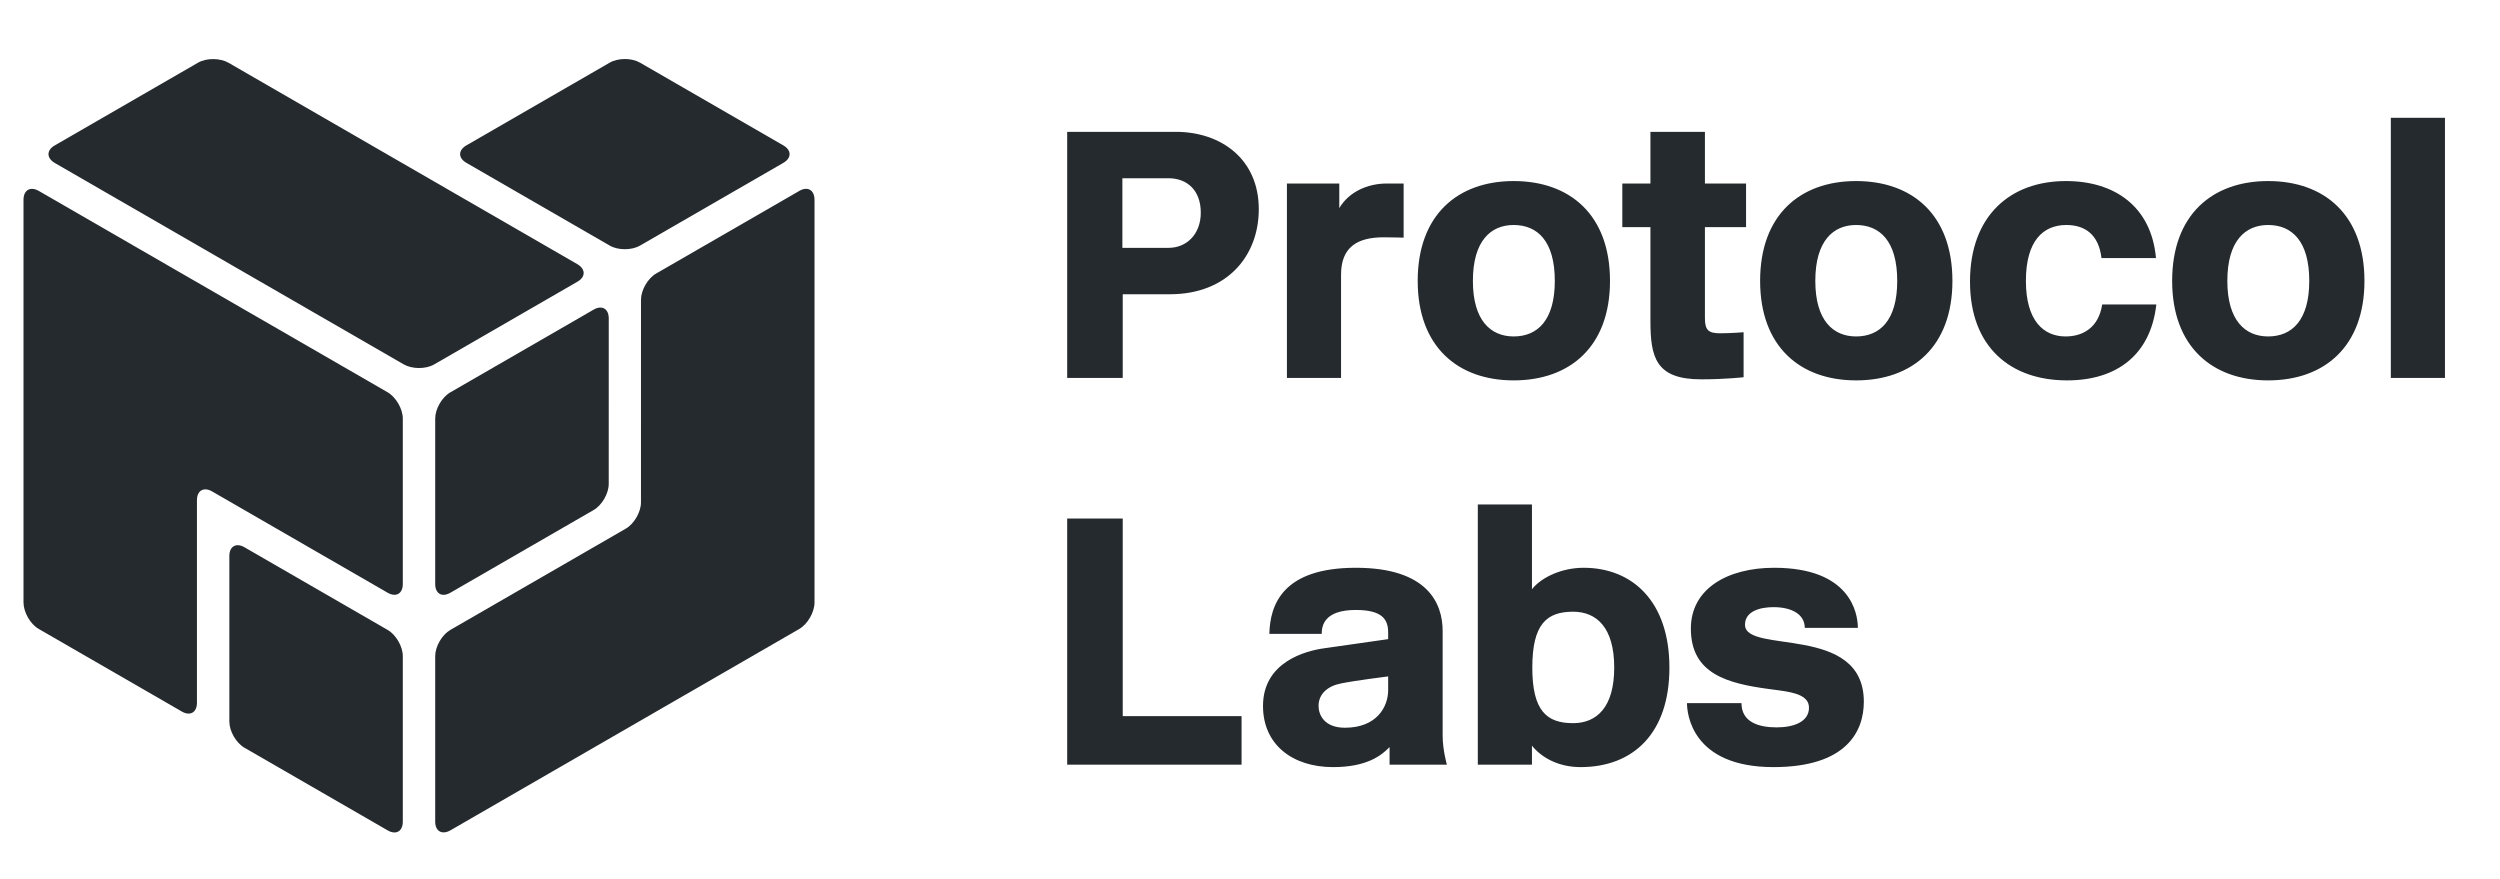
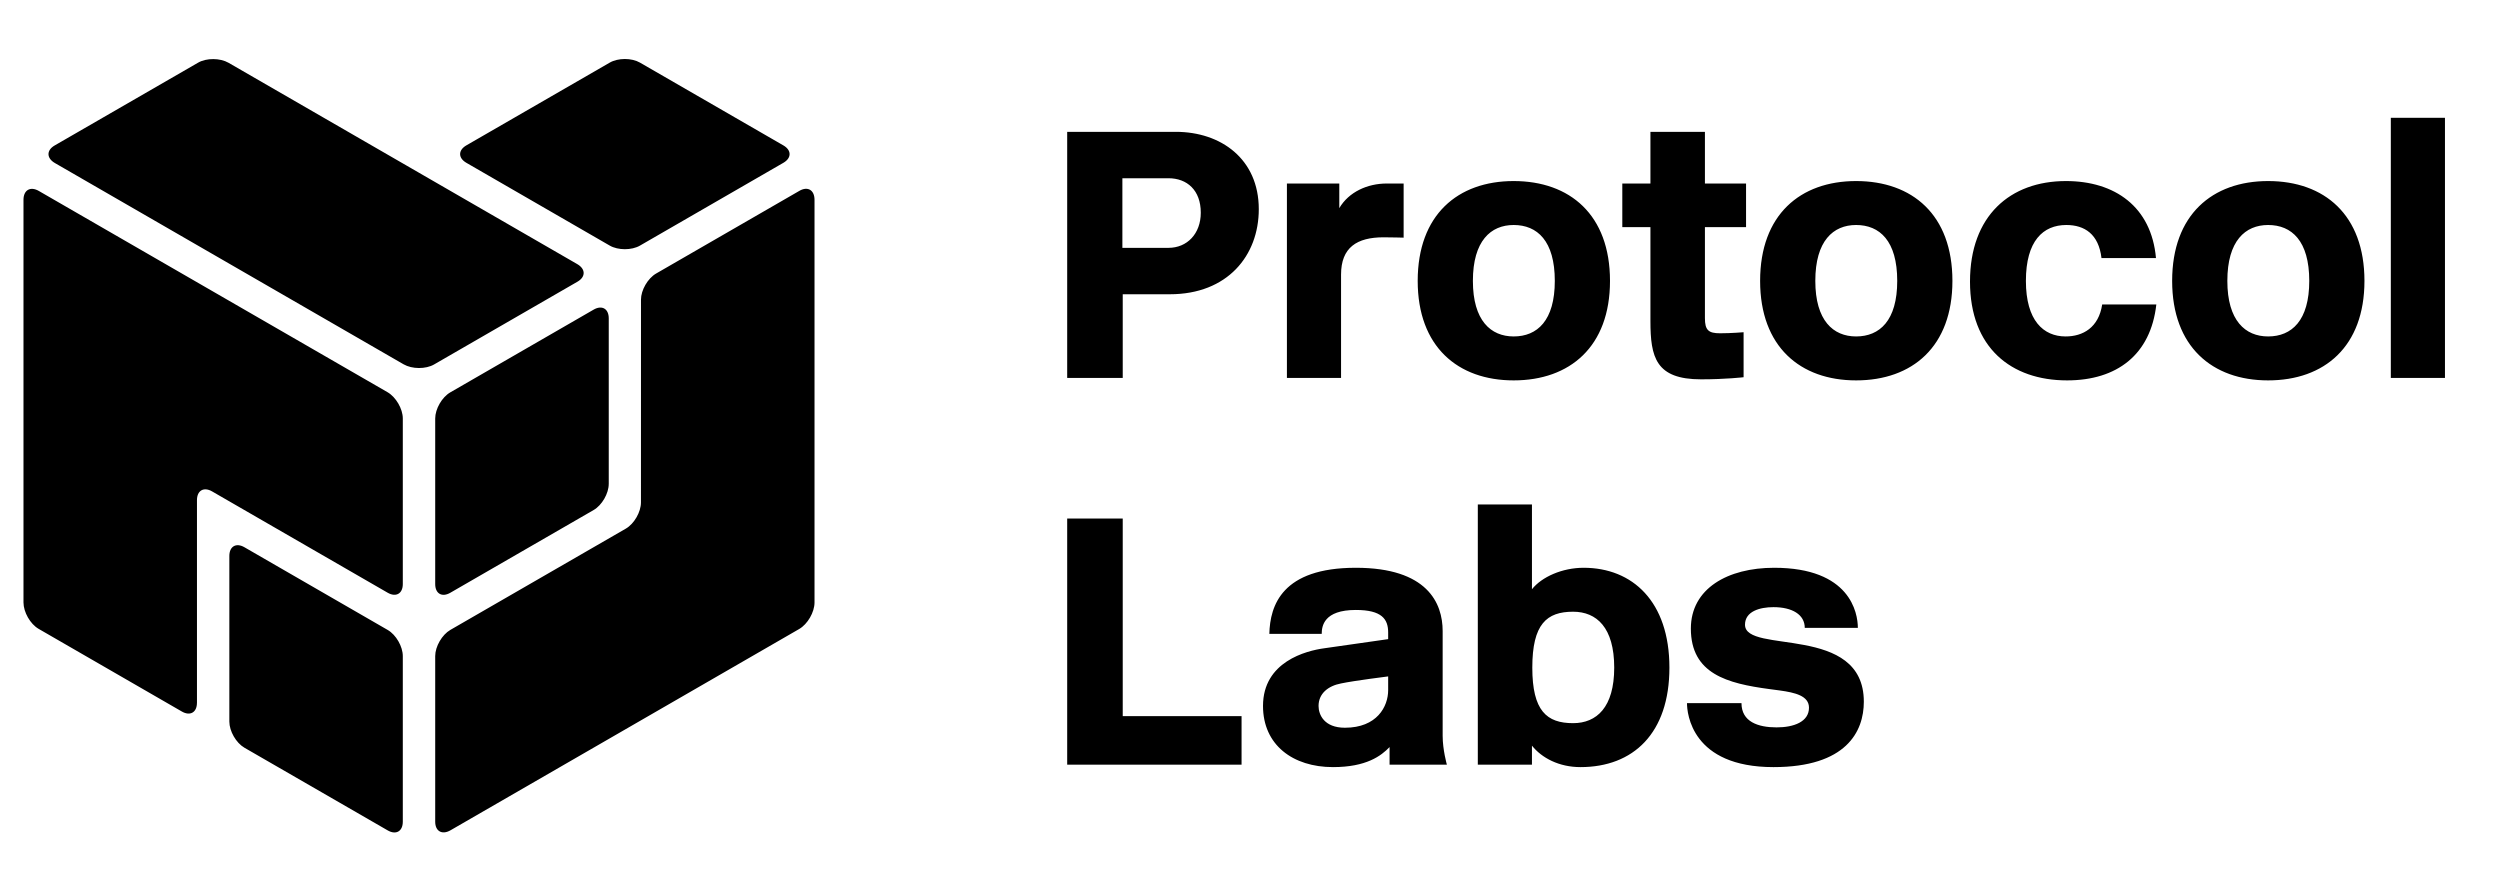
- <svg xmlns="http://www.w3.org/2000/svg" width="1024px" height="360px" viewBox="20 17 140 50" version="1.1">
-   <defs />
-   <g id="Page-1" stroke="none" stroke-width="1" fill="none" fill-rule="evenodd">
-     <g id="black_horizontal_alt" fill="#252A2E">
-       <g id="Logo" transform="translate(20, 20)">
-         <path d="M70.5,8.9 C70.5,6.04 68.34,4.5 65.78,4.5 L59.6,4.5 L59.6,18.5 L62.76,18.5 L62.76,13.74 L65.44,13.74 C68.72,13.74 70.5,11.54 70.5,8.9 Z M67.2,9.1 C67.2,10.3 66.42,11.1 65.36,11.1 L62.74,11.1 L62.74,7.14 L65.36,7.14 C66.42,7.14 67.2,7.82 67.2,9.1 Z M78.74,10.52 L78.74,7.44 L77.78,7.44 C76.68,7.44 75.62,7.92 75.08,8.84 L75.08,7.44 L72.1,7.44 L72.1,18.5 L75.18,18.5 L75.18,12.62 C75.18,11.08 76.08,10.5 77.6,10.5 C78.02,10.5 78.74,10.52 78.74,10.52 Z M85,18.64 C88.2,18.64 90.48,16.72 90.48,12.98 C90.48,9.22 88.2,7.3 85,7.3 C81.82,7.3 79.54,9.22 79.54,12.98 C79.54,16.72 81.82,18.64 85,18.64 Z M85,9.8 C86.34,9.8 87.34,10.7 87.34,12.98 C87.34,15.24 86.34,16.14 85,16.14 C83.7,16.14 82.68,15.24 82.68,12.98 C82.68,10.7 83.7,9.8 85,9.8 Z M98.08,18.46 L98.08,15.9 C98.08,15.9 97.38,15.96 96.74,15.96 C96.08,15.96 95.88,15.78 95.88,15.1 L95.88,9.92 L98.22,9.92 L98.22,7.44 L95.88,7.44 L95.88,4.5 L92.78,4.5 L92.78,7.44 L91.18,7.44 L91.18,9.92 L92.78,9.92 L92.78,15.26 C92.78,17.32 93.08,18.58 95.66,18.58 C97.06,18.58 98.08,18.46 98.08,18.46 Z M104.48,18.64 C107.68,18.64 109.96,16.72 109.96,12.98 C109.96,9.22 107.68,7.3 104.48,7.3 C101.3,7.3 99.02,9.22 99.02,12.98 C99.02,16.72 101.3,18.64 104.48,18.64 Z M104.48,9.8 C105.82,9.8 106.82,10.7 106.82,12.98 C106.82,15.24 105.82,16.14 104.48,16.14 C103.18,16.14 102.16,15.24 102.16,12.98 C102.16,10.7 103.18,9.8 104.48,9.8 Z M118.48,14.32 C118.28,15.64 117.38,16.14 116.4,16.14 C115.14,16.14 114.14,15.24 114.14,12.98 C114.14,10.7 115.12,9.8 116.44,9.8 C117.48,9.8 118.28,10.32 118.44,11.68 L121.54,11.68 C121.28,8.76 119.2,7.3 116.42,7.3 C113.24,7.3 110.96,9.28 110.96,13.02 C110.96,16.78 113.3,18.64 116.48,18.64 C119.32,18.64 121.24,17.18 121.56,14.32 L118.48,14.32 Z M127.92,18.64 C131.12,18.64 133.4,16.72 133.4,12.98 C133.4,9.22 131.12,7.3 127.92,7.3 C124.74,7.3 122.46,9.22 122.46,12.98 C122.46,16.72 124.74,18.64 127.92,18.64 Z M127.92,9.8 C129.26,9.8 130.26,10.7 130.26,12.98 C130.26,15.24 129.26,16.14 127.92,16.14 C126.62,16.14 125.6,15.24 125.6,12.98 C125.6,10.7 126.62,9.8 127.92,9.8 Z M137.98,18.5 L137.98,3.7 L134.9,3.7 L134.9,18.5 L137.98,18.5 Z M69.52,40.5 L69.52,37.74 L62.76,37.74 L62.76,26.5 L59.6,26.5 L59.6,40.5 L69.52,40.5 Z M77.86,36.26 C77.86,37.2 77.22,38.4 75.4,38.4 C74.22,38.4 73.9,37.66 73.9,37.16 C73.9,36.46 74.44,36.02 75.18,35.88 C75.94,35.72 77.86,35.48 77.86,35.48 L77.86,36.26 Z M71.1,33.06 L74.08,33.06 C74.08,32.62 74.2,31.7 76.02,31.7 C77.5,31.7 77.86,32.22 77.86,32.98 L77.86,33.36 L74.22,33.88 C73.2,34.02 70.74,34.64 70.74,37.16 C70.74,39.38 72.44,40.64 74.72,40.64 C76.62,40.64 77.46,40 77.94,39.5 L77.94,40.5 L81.2,40.5 C81.2,40.5 80.96,39.66 80.96,38.86 L80.96,32.9 C80.96,31.3 80.08,29.3 76.02,29.3 C71.82,29.3 71.14,31.44 71.1,33.06 Z M86.04,40.5 L86.04,39.42 C86.6,40.12 87.58,40.64 88.8,40.64 C91.8,40.64 93.86,38.72 93.86,34.98 C93.86,31.22 91.76,29.3 88.98,29.3 C87.76,29.3 86.6,29.82 86.04,30.52 L86.04,25.7 L82.96,25.7 L82.96,40.5 L86.04,40.5 Z M88.38,31.8 C89.72,31.8 90.72,32.7 90.72,34.98 C90.72,37.24 89.72,38.14 88.38,38.14 C86.88,38.14 86.06,37.44 86.06,34.98 C86.06,32.5 86.88,31.8 88.38,31.8 Z M101.56,32.72 L104.58,32.72 C104.58,31.86 104.14,29.3 99.82,29.3 C97.18,29.3 95.08,30.48 95.08,32.76 C95.08,35.34 97.16,35.88 99.54,36.2 L100.14,36.28 C101,36.4 101.8,36.58 101.8,37.26 C101.8,38.06 100.94,38.38 99.96,38.38 C98.9,38.38 97.96,38.06 97.96,37 L94.86,37 C94.86,37.58 95.12,40.64 99.78,40.64 C103.92,40.64 104.92,38.62 104.92,36.92 C104.92,32.46 98.16,34.24 98.16,32.54 C98.16,31.78 99,31.54 99.78,31.54 C100.84,31.54 101.56,31.96 101.56,32.72 Z" id="Protocol-Labs" />
-         <path d="M20.946,32.838 C21.42,33.111 21.804,33.78 21.804,34.325 L21.804,43.745 C21.804,44.293 21.417,44.514 20.946,44.241 L12.794,39.537 C12.32,39.263 11.936,38.594 11.936,38.049 L11.936,28.629 C11.936,28.081 12.323,27.86 12.794,28.132 L20.946,32.838 Z M33.519,24.528 C33.519,25.075 33.132,25.743 32.66,26.015 L24.506,30.722 C24.031,30.996 23.647,30.771 23.647,30.226 L23.647,20.809 C23.647,20.261 24.034,19.594 24.506,19.321 L32.661,14.614 C33.135,14.34 33.52,14.565 33.52,15.11 L33.519,24.528 Z M31.728,12.025 C32.21,12.303 32.214,12.752 31.741,13.024 L23.583,17.734 C23.108,18.008 22.33,18.003 21.851,17.726 L2.012,6.275 C1.53,5.996 1.527,5.547 1.999,5.275 L10.158,0.564 C10.633,0.29 11.411,0.295 11.891,0.572 L31.728,12.025 Z M10.093,36.981 C10.093,37.53 9.706,37.752 9.235,37.479 L1.084,32.775 C0.61,32.501 0.226,31.825 0.226,31.271 L0.226,8.367 C0.226,7.81 0.619,7.586 1.098,7.863 L20.932,19.311 C21.414,19.589 21.804,20.262 21.804,20.807 L21.804,30.226 C21.804,30.774 21.415,30.993 20.943,30.721 L10.954,24.956 C10.479,24.681 10.093,24.908 10.093,25.453 L10.093,36.981 Z M35.354,14.053 C35.354,13.504 35.741,12.836 36.213,12.563 L44.367,7.857 C44.841,7.583 45.226,7.815 45.226,8.369 L45.226,31.274 C45.226,31.83 44.833,32.508 44.353,32.785 L24.52,44.233 C24.038,44.511 23.647,44.29 23.647,43.745 L23.647,34.325 C23.647,33.777 24.036,33.108 24.508,32.836 L34.492,27.073 C34.967,26.798 35.353,26.126 35.353,25.582 L35.354,14.053 Z M25.42,6.263 C24.945,5.989 24.948,5.544 25.42,5.271 L33.577,0.563 C34.052,0.289 34.824,0.29 35.296,0.563 L43.453,5.272 C43.928,5.546 43.925,5.991 43.454,6.264 L35.296,10.973 C34.822,11.247 34.05,11.245 33.578,10.973 L25.42,6.263 Z" id="Shape" />
-       </g>
-     </g>
-   </g>
+ <svg xmlns="http://www.w3.org/2000/svg" width="1024" height="360" viewBox="20 17 140 50">
+   <path d="M90.5 28.9c0-2.86-2.16-4.4-4.72-4.4H79.6v14h3.16v-4.76h2.68c3.28 0 5.06-2.2 5.06-4.84zm-3.3.2c0 1.2-.78 2-1.84 2h-2.62v-3.96h2.62c1.06 0 1.84.68 1.84 1.96zm11.54 1.42v-3.08h-.96c-1.1 0-2.16.48-2.7 1.4v-1.4H92.1V38.5h3.08v-5.88c0-1.54.9-2.12 2.42-2.12.42 0 1.14.02 1.14.02zm6.26 8.12c3.2 0 5.48-1.92 5.48-5.66 0-3.76-2.28-5.68-5.48-5.68-3.18 0-5.46 1.92-5.46 5.68 0 3.74 2.28 5.66 5.46 5.66zm0-8.84c1.34 0 2.34.9 2.34 3.18 0 2.26-1 3.16-2.34 3.16-1.3 0-2.32-.9-2.32-3.16 0-2.28 1.02-3.18 2.32-3.18zm13.08 8.66V35.9s-.7.06-1.34.06c-.66 0-.86-.18-.86-.86v-5.18h2.34v-2.48h-2.34V24.5h-3.1v2.94h-1.6v2.48h1.6v5.34c0 2.06.3 3.32 2.88 3.32 1.4 0 2.42-.12 2.42-.12zm6.4.18c3.2 0 5.48-1.92 5.48-5.66 0-3.76-2.28-5.68-5.48-5.68-3.18 0-5.46 1.92-5.46 5.68 0 3.74 2.28 5.66 5.46 5.66zm0-8.84c1.34 0 2.34.9 2.34 3.18 0 2.26-1 3.16-2.34 3.16-1.3 0-2.32-.9-2.32-3.16 0-2.28 1.02-3.18 2.32-3.18zm14 4.52c-.2 1.32-1.1 1.82-2.08 1.82-1.26 0-2.26-.9-2.26-3.16 0-2.28.98-3.18 2.3-3.18 1.04 0 1.84.52 2 1.88h3.1c-.26-2.92-2.34-4.38-5.12-4.38-3.18 0-5.46 1.98-5.46 5.72 0 3.76 2.34 5.62 5.52 5.62 2.84 0 4.76-1.46 5.08-4.32h-3.08zm9.44 4.32c3.2 0 5.48-1.92 5.48-5.66 0-3.76-2.28-5.68-5.48-5.68-3.18 0-5.46 1.92-5.46 5.68 0 3.74 2.28 5.66 5.46 5.66zm0-8.84c1.34 0 2.34.9 2.34 3.18 0 2.26-1 3.16-2.34 3.16-1.3 0-2.32-.9-2.32-3.16 0-2.28 1.02-3.18 2.32-3.18zm10.06 8.7V23.7h-3.08v14.8h3.08zm-68.46 22v-2.76h-6.76V46.5H79.6v14h9.92zm8.34-4.24c0 .94-.64 2.14-2.46 2.14-1.18 0-1.5-.74-1.5-1.24 0-.7.54-1.14 1.28-1.28.76-.16 2.68-.4 2.68-.4v.78zm-6.76-3.2h2.98c0-.44.12-1.36 1.94-1.36 1.48 0 1.84.52 1.84 1.28v.38l-3.64.52c-1.02.14-3.48.76-3.48 3.28 0 2.22 1.7 3.48 3.98 3.48 1.9 0 2.74-.64 3.22-1.14v1h3.26s-.24-.84-.24-1.64V52.9c0-1.6-.88-3.6-4.94-3.6-4.2 0-4.88 2.14-4.92 3.76zm14.94 7.44v-1.08c.56.7 1.54 1.22 2.76 1.22 3 0 5.06-1.92 5.06-5.66 0-3.76-2.1-5.68-4.88-5.68-1.22 0-2.38.52-2.94 1.22V45.7h-3.08v14.8h3.08zm2.34-8.7c1.34 0 2.34.9 2.34 3.18 0 2.26-1 3.16-2.34 3.16-1.5 0-2.32-.7-2.32-3.16 0-2.48.82-3.18 2.32-3.18zm13.18.92h3.02c0-.86-.44-3.42-4.76-3.42-2.64 0-4.74 1.18-4.74 3.46 0 2.58 2.08 3.12 4.46 3.44l.6.08c.86.12 1.66.3 1.66.98 0 .8-.86 1.12-1.84 1.12-1.06 0-2-.32-2-1.38h-3.1c0 .58.26 3.64 4.92 3.64 4.14 0 5.14-2.02 5.14-3.72 0-4.46-6.76-2.68-6.76-4.38 0-.76.84-1 1.62-1 1.06 0 1.78.42 1.78 1.18zm-80.614.118c.474.273.858.942.858 1.487v9.42c0 .548-.387.769-.858.496l-8.152-4.704c-.474-.274-.858-.943-.858-1.488v-9.42c0-.548.387-.769.858-.497l8.152 4.706zm12.573-8.31c0 .547-.387 1.215-.859 1.487l-8.154 4.707c-.475.274-.859.049-.859-.496v-9.417c0-.548.387-1.215.859-1.488l8.155-4.707c.474-.274.859-.049.859.496v9.418zm-1.791-12.503c.482.278.486.727.013 1l-8.158 4.709c-.475.274-1.253.269-1.732-.008L22.012 26.275c-.482-.279-.485-.728-.013-1l8.16-4.71c.474-.275 1.252-.27 1.732.007l19.837 11.453zM30.093 56.98c0 .549-.387.77-.858.498l-8.15-4.704c-.475-.274-.86-.95-.86-1.504V28.367c0-.557.394-.781.873-.504L40.932 39.31c.482.278.872.95.872 1.496v9.419c0 .548-.39.767-.86.495l-9.99-5.765c-.475-.275-.86-.048-.86.497V56.98zm25.26-22.928c0-.549.388-1.217.86-1.49l8.154-4.706c.474-.274.859-.042.859.512v22.905c0 .556-.393 1.234-.873 1.511L44.52 64.233c-.482.278-.873.057-.873-.488v-9.42c0-.548.39-1.217.86-1.489l9.985-5.763c.475-.275.86-.947.86-1.49l.002-11.53zm-9.933-7.79c-.475-.274-.472-.72 0-.992l8.157-4.708c.475-.274 1.247-.273 1.719 0l8.157 4.709c.475.274.472.72 0 .992l-8.157 4.709c-.474.274-1.246.272-1.718 0l-8.158-4.71z" fill-rule="evenodd" />
</svg>
